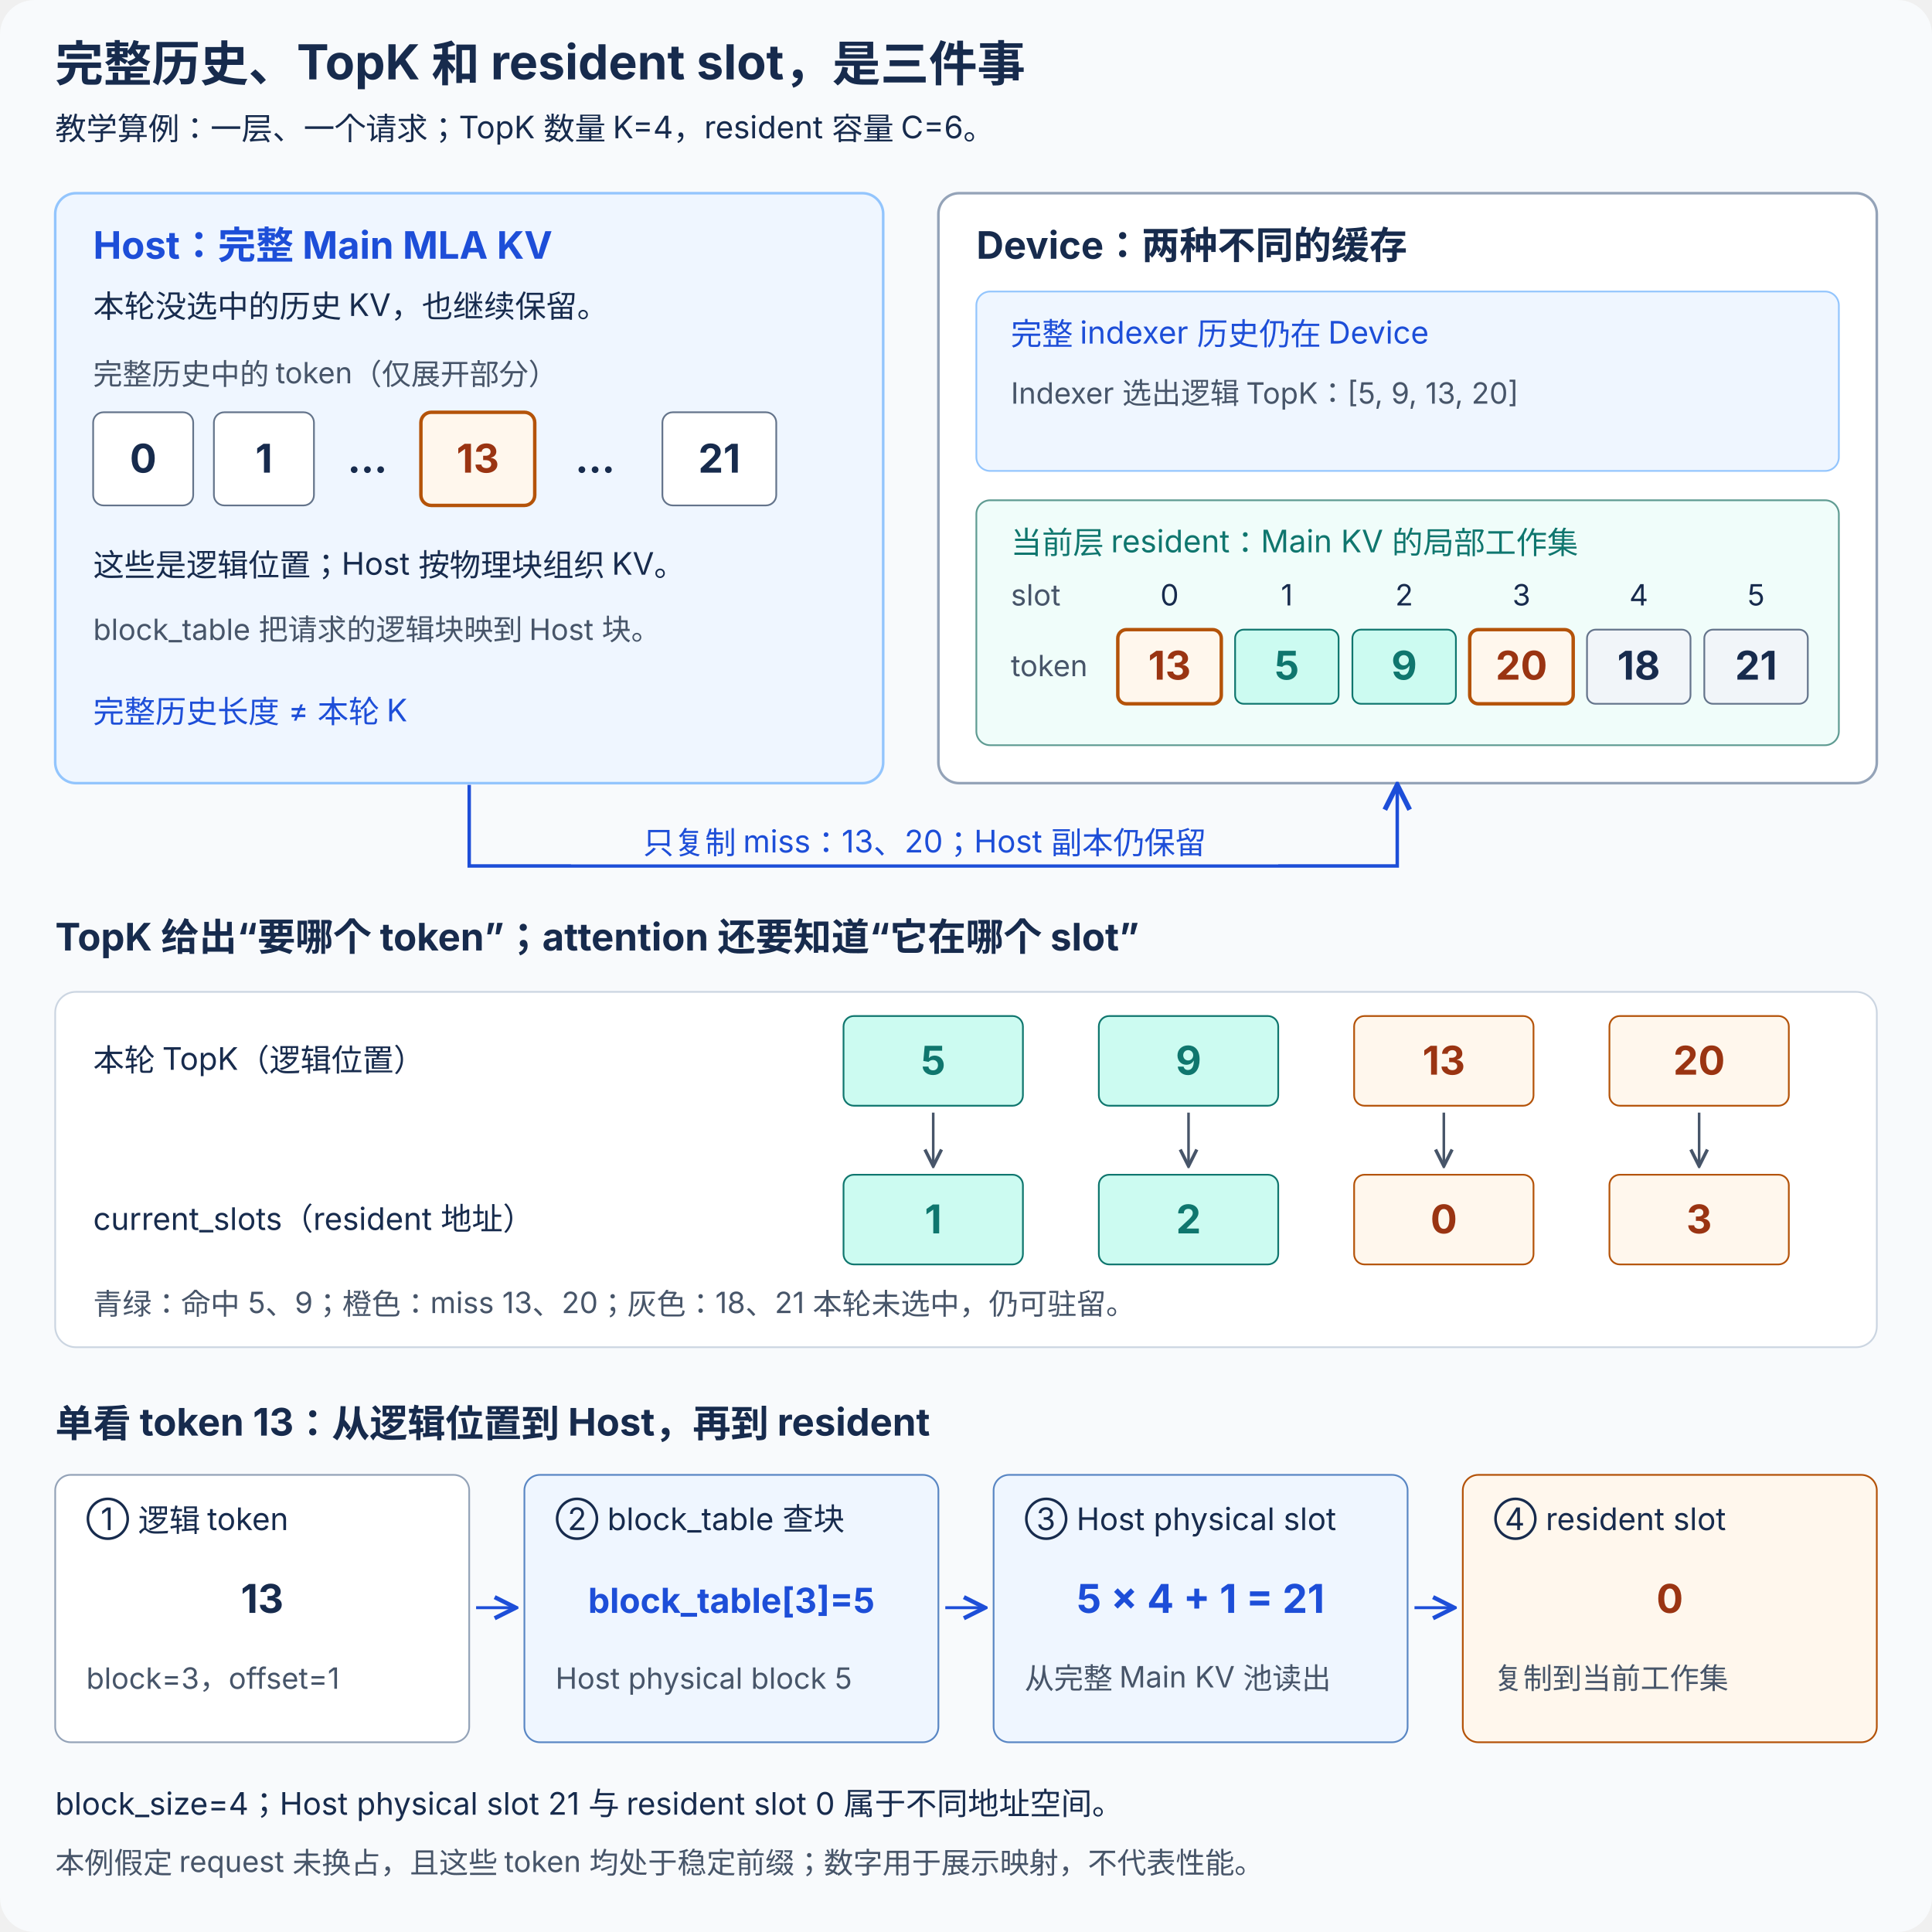
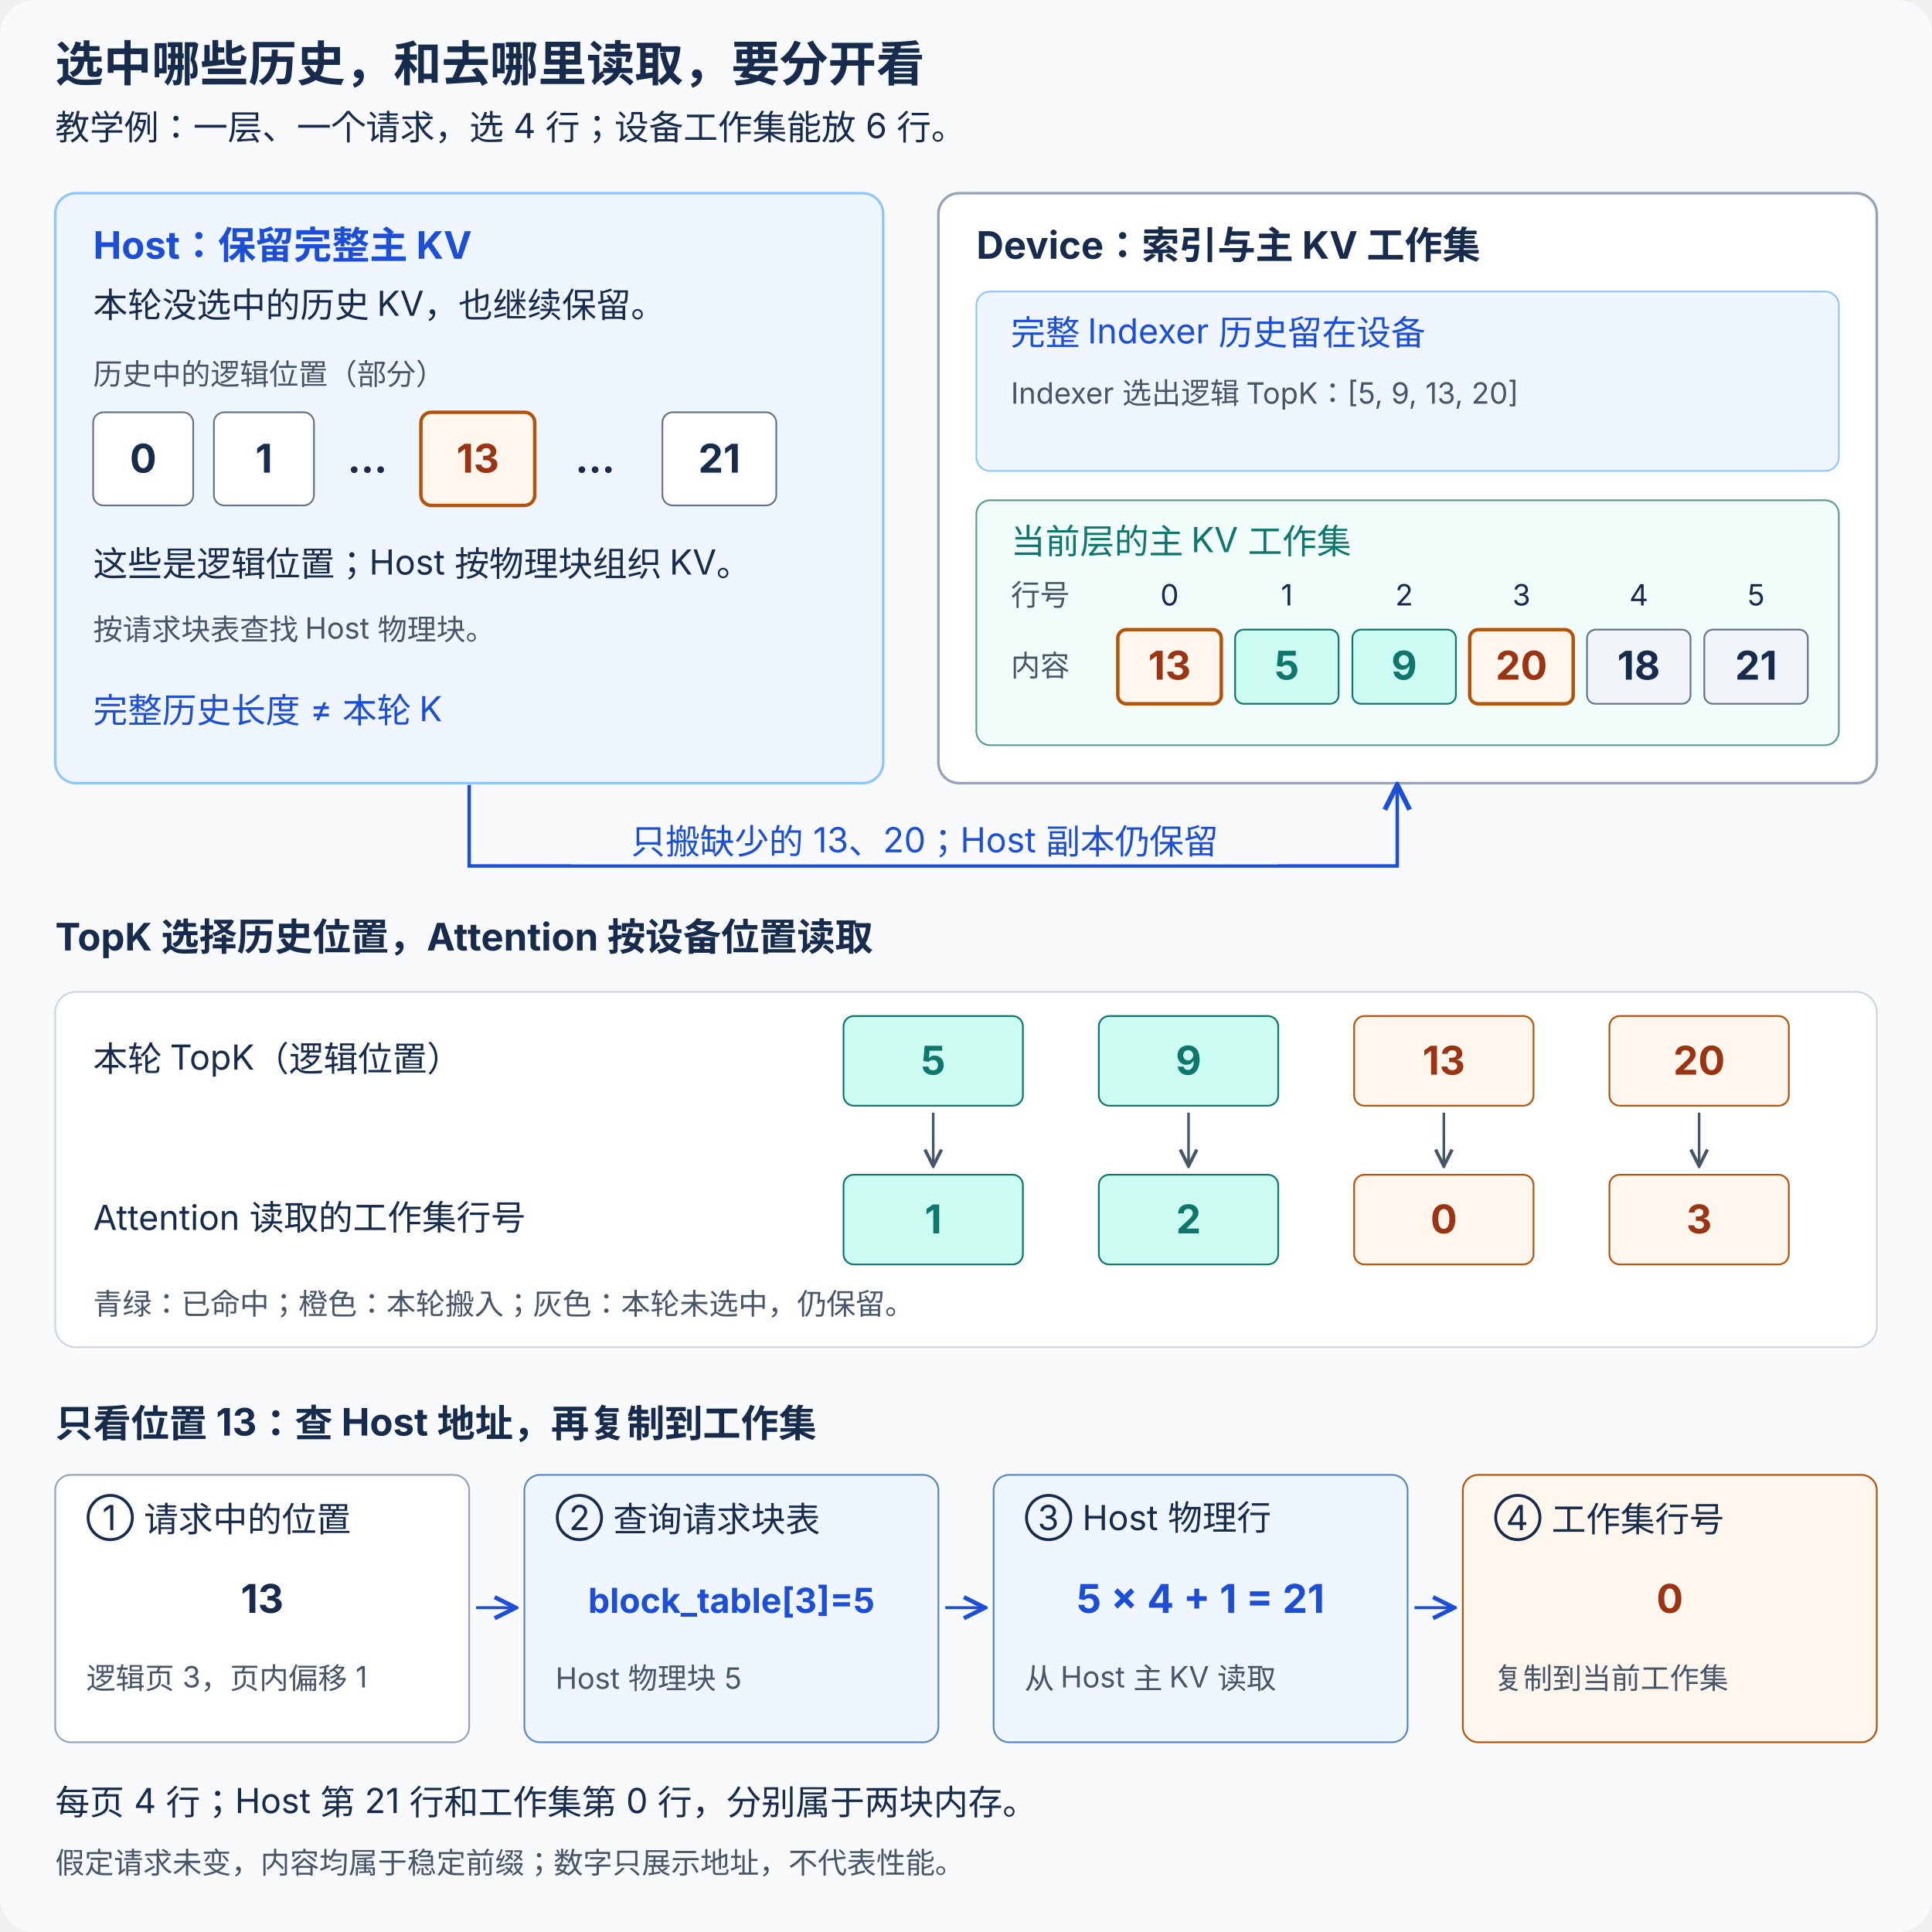
<svg xmlns="http://www.w3.org/2000/svg" width="1120" height="1120" viewBox="0 0 1120 1120" role="img" aria-labelledby="title desc">
  <defs>
    <style>
      text{font-family:-apple-system,BlinkMacSystemFont,"PingFang SC","Microsoft YaHei",sans-serif;fill:#172b4d}
      .title{font-size:28px;font-weight:700}
      .head{font-size:22px;font-weight:700}
-       .label{font-size:18px}
+       .label{font-size:20px}
      .small{font-size:17px;fill:#475569}
      .number{font-size:23px;font-weight:700;text-anchor:middle}
      .hit{fill:#0f766e}
      .miss{fill:#9a3412}
      .blue{fill:#1d4ed8}
    </style>
    <marker id="arrow" viewBox="0 0 10 10" markerWidth="9" markerHeight="9" refX="9" refY="5" orient="auto">
      <path d="M1 1L9 5L1 9" fill="none" stroke="#1d4ed8" stroke-width="1.6" />
    </marker>
    <marker id="muted-arrow" viewBox="0 0 10 10" markerWidth="8" markerHeight="8" refX="9" refY="5" orient="auto">
      <path d="M1 1L9 5L1 9" fill="none" stroke="#475569" stroke-width="1.6" />
    </marker>
  </defs>
  <rect width="1120" height="1120" rx="20" fill="#f8fafc" />
-   <text x="32" y="47" class="title">完整历史、TopK 和 resident slot，是三件事</text>
-   <text x="32" y="81" class="label" fill="#475569">教学算例：一层、一个请求；TopK 数量 K=4，resident 容量 C=6。</text>
+   <text x="32" y="47" class="title">选中哪些历史，和去哪里读取，要分开看</text>
+   <text x="32" y="81" class="label" fill="#475569">教学例：一层、一个请求，选 4 行；设备工作集能放 6 行。</text>
  <rect x="32" y="112" width="480" height="342" rx="12" fill="#eff6ff" stroke="#93c5fd" stroke-width="1.5" />
-   <text x="54" y="150" class="head blue">Host：完整 Main MLA KV</text>
+   <text x="54" y="150" class="head blue">Host：保留完整主 KV</text>
  <text x="54" y="184" class="label">本轮没选中的历史 KV，也继续保留。</text>
-   <text x="54" y="223" class="small">完整历史中的 token（仅展开部分）</text>
+   <text x="54" y="223" class="small">历史中的逻辑位置（部分）</text>
  <g class="number">
    <rect x="54" y="239" width="58" height="54" rx="6" fill="#fff" stroke="#64748b" />
    <text x="83" y="274">0</text>
    <rect x="124" y="239" width="58" height="54" rx="6" fill="#fff" stroke="#64748b" />
    <text x="153" y="274">1</text>
    <text x="213" y="274">…</text>
    <rect x="244" y="239" width="66" height="54" rx="6" fill="#fff7ed" stroke="#b45309" stroke-width="2" />
    <text x="277" y="274" class="miss">13</text>
    <text x="345" y="274">…</text>
    <rect x="384" y="239" width="66" height="54" rx="6" fill="#fff" stroke="#64748b" />
    <text x="417" y="274">21</text>
  </g>
  <text x="54" y="334" class="label">这些是逻辑位置；Host 按物理块组织 KV。</text>
-   <text x="54" y="371" class="small">block_table 把请求的逻辑块映到 Host 块。</text>
+   <text x="54" y="371" class="small">按请求块表查找 Host 物理块。</text>
  <text x="54" y="419" class="label blue">完整历史长度 ≠ 本轮 K</text>
  <rect x="544" y="112" width="544" height="342" rx="12" fill="#fff" stroke="#94a3b8" stroke-width="1.5" />
-   <text x="566" y="150" class="head">Device：两种不同的缓存</text>
+   <text x="566" y="150" class="head">Device：索引与主 KV 工作集</text>
  <rect x="566" y="169" width="500" height="104" rx="8" fill="#eff6ff" stroke="#93c5fd" />
-   <text x="586" y="200" class="label blue">完整 indexer 历史仍在 Device</text>
+   <text x="586" y="200" class="label blue">完整 Indexer 历史留在设备</text>
  <text x="586" y="234" class="small">Indexer 选出逻辑 TopK：[5, 9, 13, 20]</text>
  <rect x="566" y="290" width="500" height="142" rx="8" fill="#f0fdfa" stroke="#5f9b92" />
-   <text x="586" y="321" class="label hit">当前层 resident：Main KV 的局部工作集</text>
-   <text x="586" y="351" class="small">slot</text>
+   <text x="586" y="321" class="label hit">当前层的主 KV 工作集</text>
+   <text x="586" y="351" class="small">行号</text>
  <g class="small" text-anchor="middle">
    <text x="678" y="351">0</text>
    <text x="746" y="351">1</text>
    <text x="814" y="351">2</text>
    <text x="882" y="351">3</text>
    <text x="950" y="351">4</text>
    <text x="1018" y="351">5</text>
  </g>
-   <text x="586" y="392" class="small">token</text>
+   <text x="586" y="392" class="small">内容</text>
  <g class="number">
    <rect x="648" y="365" width="60" height="43" rx="5" fill="#fff7ed" stroke="#b45309" stroke-width="2" />
    <text x="678" y="394" class="miss">13</text>
    <rect x="716" y="365" width="60" height="43" rx="5" fill="#ccfbf1" stroke="#0f766e" />
    <text x="746" y="394" class="hit">5</text>
    <rect x="784" y="365" width="60" height="43" rx="5" fill="#ccfbf1" stroke="#0f766e" />
    <text x="814" y="394" class="hit">9</text>
    <rect x="852" y="365" width="60" height="43" rx="5" fill="#fff7ed" stroke="#b45309" stroke-width="2" />
    <text x="882" y="394" class="miss">20</text>
    <rect x="920" y="365" width="60" height="43" rx="5" fill="#f1f5f9" stroke="#64748b" />
    <text x="950" y="394">18</text>
    <rect x="988" y="365" width="60" height="43" rx="5" fill="#f1f5f9" stroke="#64748b" />
    <text x="1018" y="394">21</text>
  </g>
  <path d="M272 455V502H810V455" fill="none" stroke="#1d4ed8" stroke-width="2" marker-end="url(#arrow)" />
  <rect x="331" y="476" width="410" height="25" fill="#f8fafc" />
-   <text x="536" y="495" text-anchor="middle" class="label blue">只复制 miss：13、20；Host 副本仍保留</text>
-   <text x="32" y="551" class="head">TopK 给出“要哪个 token”；attention 还要知道“它在哪个 slot”</text>
+   <text x="536" y="495" text-anchor="middle" class="label blue">只搬缺少的 13、20；Host 副本仍保留</text>
+   <text x="32" y="551" class="head">TopK 选择历史位置，Attention 按设备位置读取</text>
  <rect x="32" y="575" width="1056" height="206" rx="12" fill="#fff" stroke="#cbd5e1" />
  <text x="54" y="621" class="label">本轮 TopK（逻辑位置）</text>
-   <text x="54" y="713" class="label">current_slots（resident 地址）</text>
+   <text x="54" y="713" class="label">Attention 读取的工作集行号</text>
  <g class="number">
    <rect x="489" y="589" width="104" height="52" rx="6" fill="#ccfbf1" stroke="#0f766e" />
    <text x="541" y="623" class="hit">5</text>
    <rect x="637" y="589" width="104" height="52" rx="6" fill="#ccfbf1" stroke="#0f766e" />
    <text x="689" y="623" class="hit">9</text>
    <rect x="785" y="589" width="104" height="52" rx="6" fill="#fff7ed" stroke="#b45309" />
    <text x="837" y="623" class="miss">13</text>
    <rect x="933" y="589" width="104" height="52" rx="6" fill="#fff7ed" stroke="#b45309" />
    <text x="985" y="623" class="miss">20</text>
    <rect x="489" y="681" width="104" height="52" rx="6" fill="#ccfbf1" stroke="#0f766e" />
    <text x="541" y="715" class="hit">1</text>
    <rect x="637" y="681" width="104" height="52" rx="6" fill="#ccfbf1" stroke="#0f766e" />
    <text x="689" y="715" class="hit">2</text>
    <rect x="785" y="681" width="104" height="52" rx="6" fill="#fff7ed" stroke="#b45309" />
    <text x="837" y="715" class="miss">0</text>
    <rect x="933" y="681" width="104" height="52" rx="6" fill="#fff7ed" stroke="#b45309" />
    <text x="985" y="715" class="miss">3</text>
  </g>
  <g fill="none" stroke="#475569" stroke-width="1.5" marker-end="url(#muted-arrow)">
    <path d="M541 645V676" />
    <path d="M689 645V676" />
    <path d="M837 645V676" />
    <path d="M985 645V676" />
  </g>
-   <text x="54" y="762" class="small">青绿：命中 5、9；橙色：miss 13、20；灰色：18、21 本轮未选中，仍可驻留。</text>
-   <text x="32" y="833" class="head">单看 token 13：从逻辑位置到 Host，再到 resident</text>
+   <text x="54" y="762" class="small">青绿：已命中；橙色：本轮搬入；灰色：本轮未选中，仍保留。</text>
+   <text x="32" y="833" class="head">只看位置 13：查 Host 地址，再复制到工作集</text>
  <g>
    <rect x="32" y="855" width="240" height="155" rx="9" fill="#fff" stroke="#94a3b8" />
-     <text x="50" y="887" class="label">① 逻辑 token</text>
+     <text x="50" y="887" class="label">① 请求中的位置</text>
    <text x="152" y="935" class="number">13</text>
-     <text x="50" y="979" class="small">block=3，offset=1</text>
+     <text x="50" y="979" class="small">逻辑页 3，页内偏移 1</text>
    <rect x="304" y="855" width="240" height="155" rx="9" fill="#eff6ff" stroke="#5a87c4" />
-     <text x="322" y="887" class="label">② block_table 查块</text>
+     <text x="322" y="887" class="label">② 查询请求块表</text>
    <text x="424" y="935" text-anchor="middle" font-size="20" font-weight="700" class="blue">block_table[3]=5</text>
-     <text x="322" y="979" class="small">Host physical block 5</text>
+     <text x="322" y="979" class="small">Host 物理块 5</text>
    <rect x="576" y="855" width="240" height="155" rx="9" fill="#eff6ff" stroke="#5a87c4" />
-     <text x="594" y="887" class="label">③ Host physical slot</text>
+     <text x="594" y="887" class="label">③ Host 物理行</text>
    <text x="696" y="935" class="number blue">5 × 4 + 1 = 21</text>
-     <text x="594" y="979" class="small">从完整 Main KV 池读出</text>
+     <text x="594" y="979" class="small">从 Host 主 KV 读取</text>
    <rect x="848" y="855" width="240" height="155" rx="9" fill="#fff7ed" stroke="#b45309" />
-     <text x="866" y="887" class="label">④ resident slot</text>
+     <text x="866" y="887" class="label">④ 工作集行号</text>
    <text x="968" y="935" class="number miss">0</text>
    <text x="866" y="979" class="small">复制到当前工作集</text>
  </g>
  <g fill="none" stroke="#1d4ed8" stroke-width="1.7" marker-end="url(#arrow)">
    <path d="M276 932H299" />
    <path d="M548 932H571" />
    <path d="M820 932H843" />
  </g>
-   <text x="32" y="1052" class="label">block_size=4；Host physical slot 21 与 resident slot 0 属于不同地址空间。</text>
-   <text x="32" y="1086" class="small">本例假定 request 未换占，且这些 token 均处于稳定前缀；数字用于展示映射，不代表性能。</text>
+   <text x="32" y="1052" class="label">每页 4 行；Host 第 21 行和工作集第 0 行，分别属于两块内存。</text>
+   <text x="32" y="1086" class="small">假定请求未变，内容均属于稳定前缀；数字只展示地址，不代表性能。</text>
</svg>
